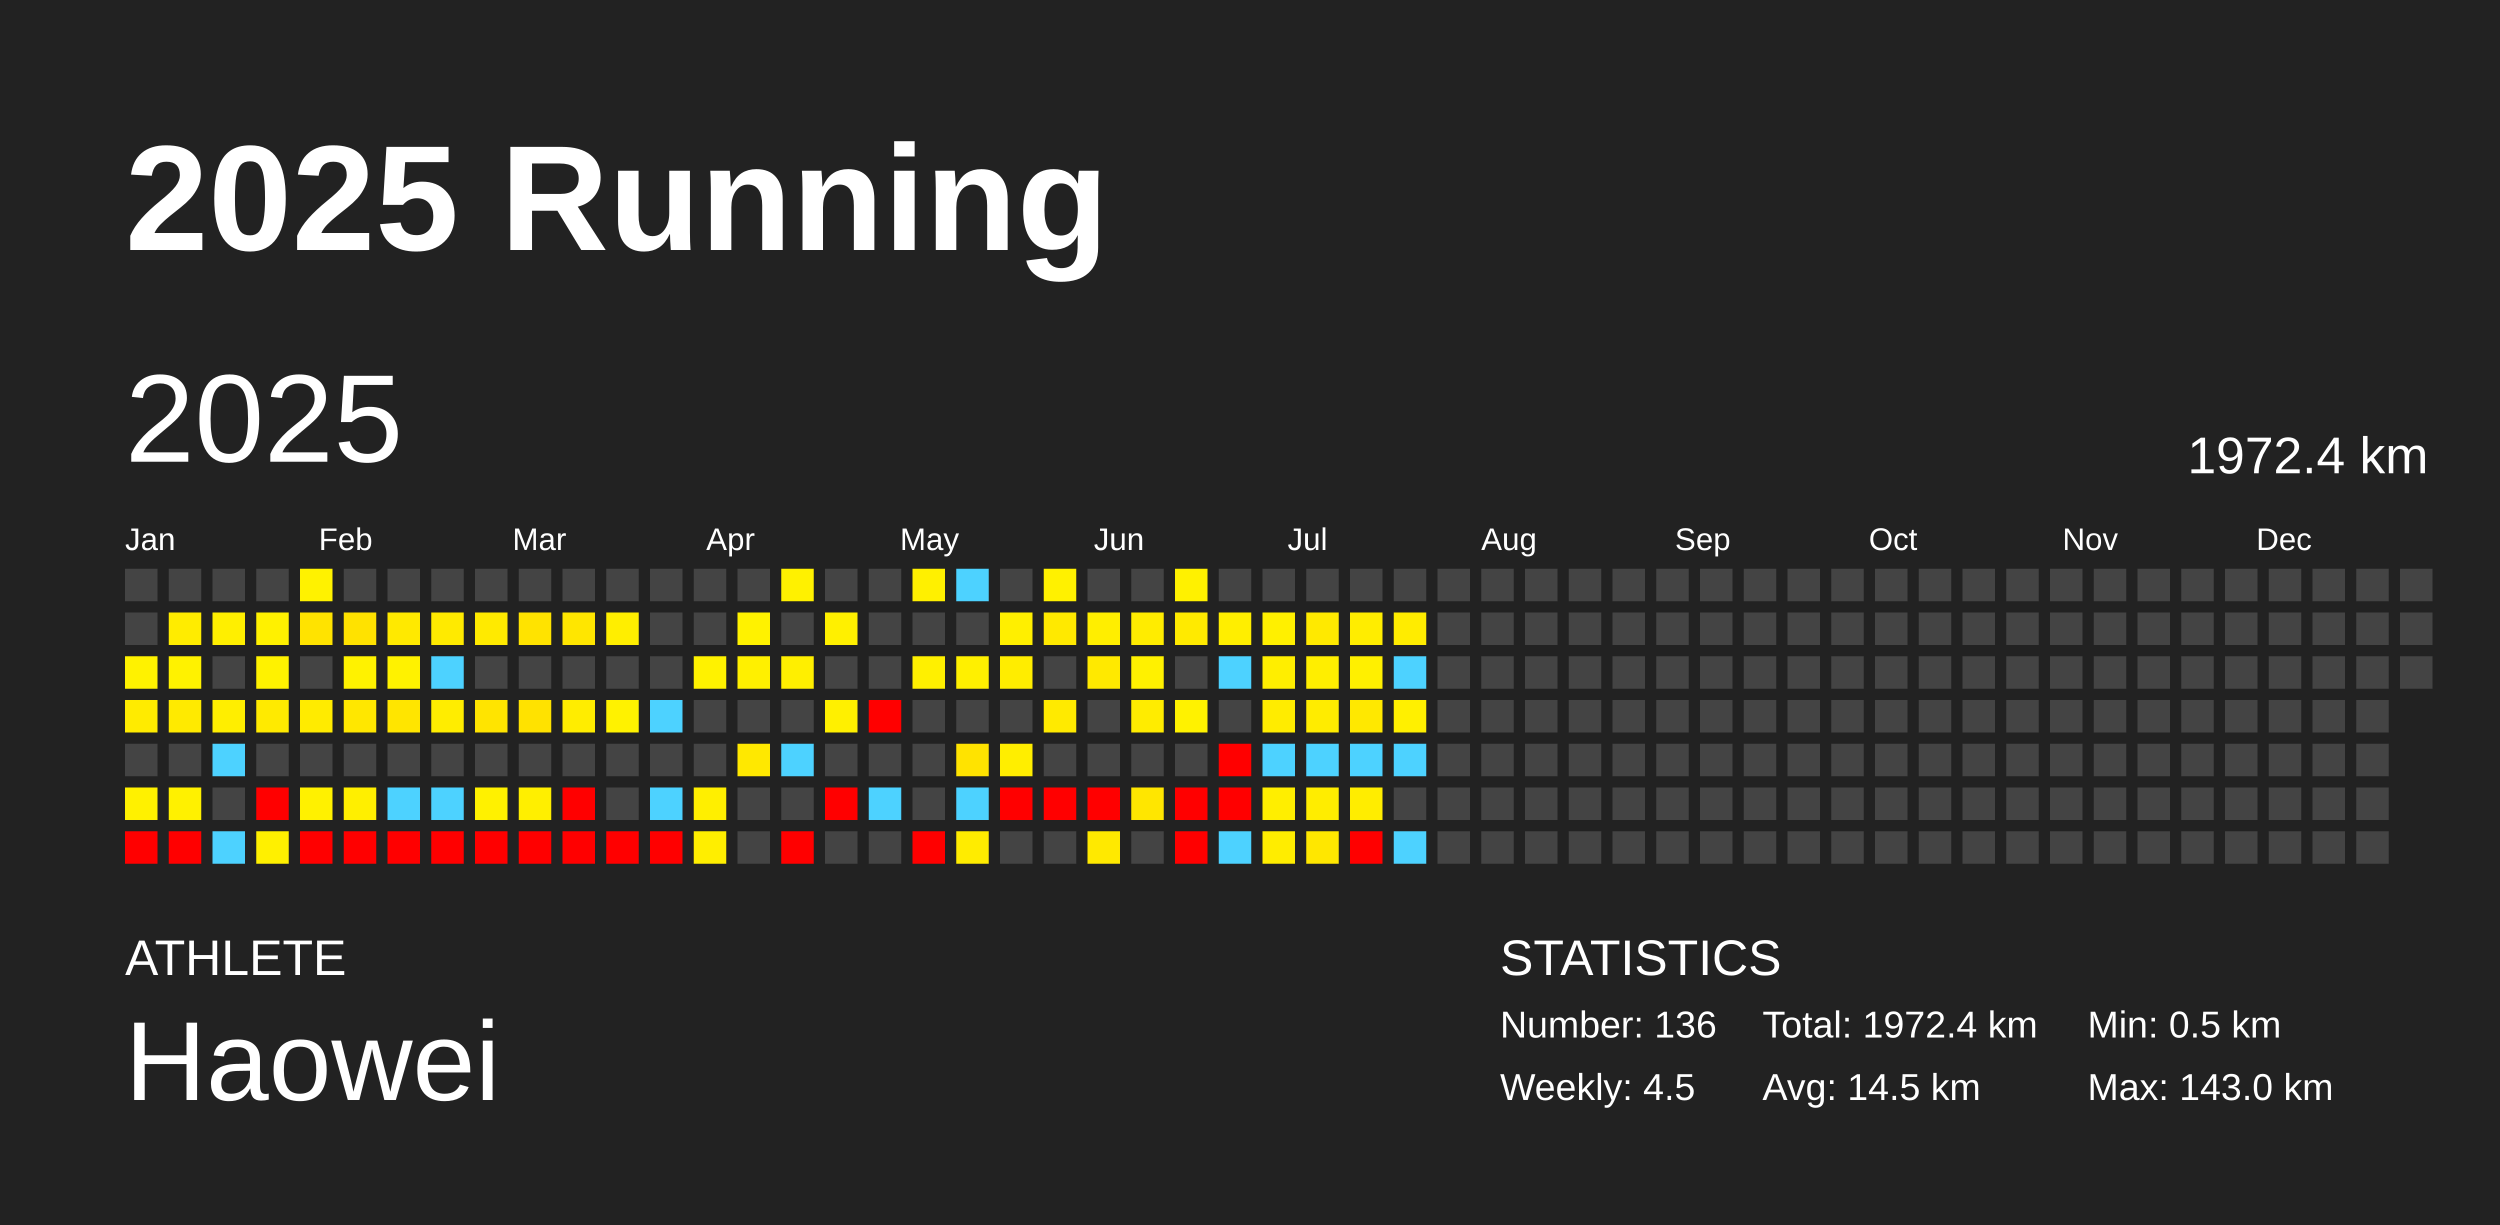
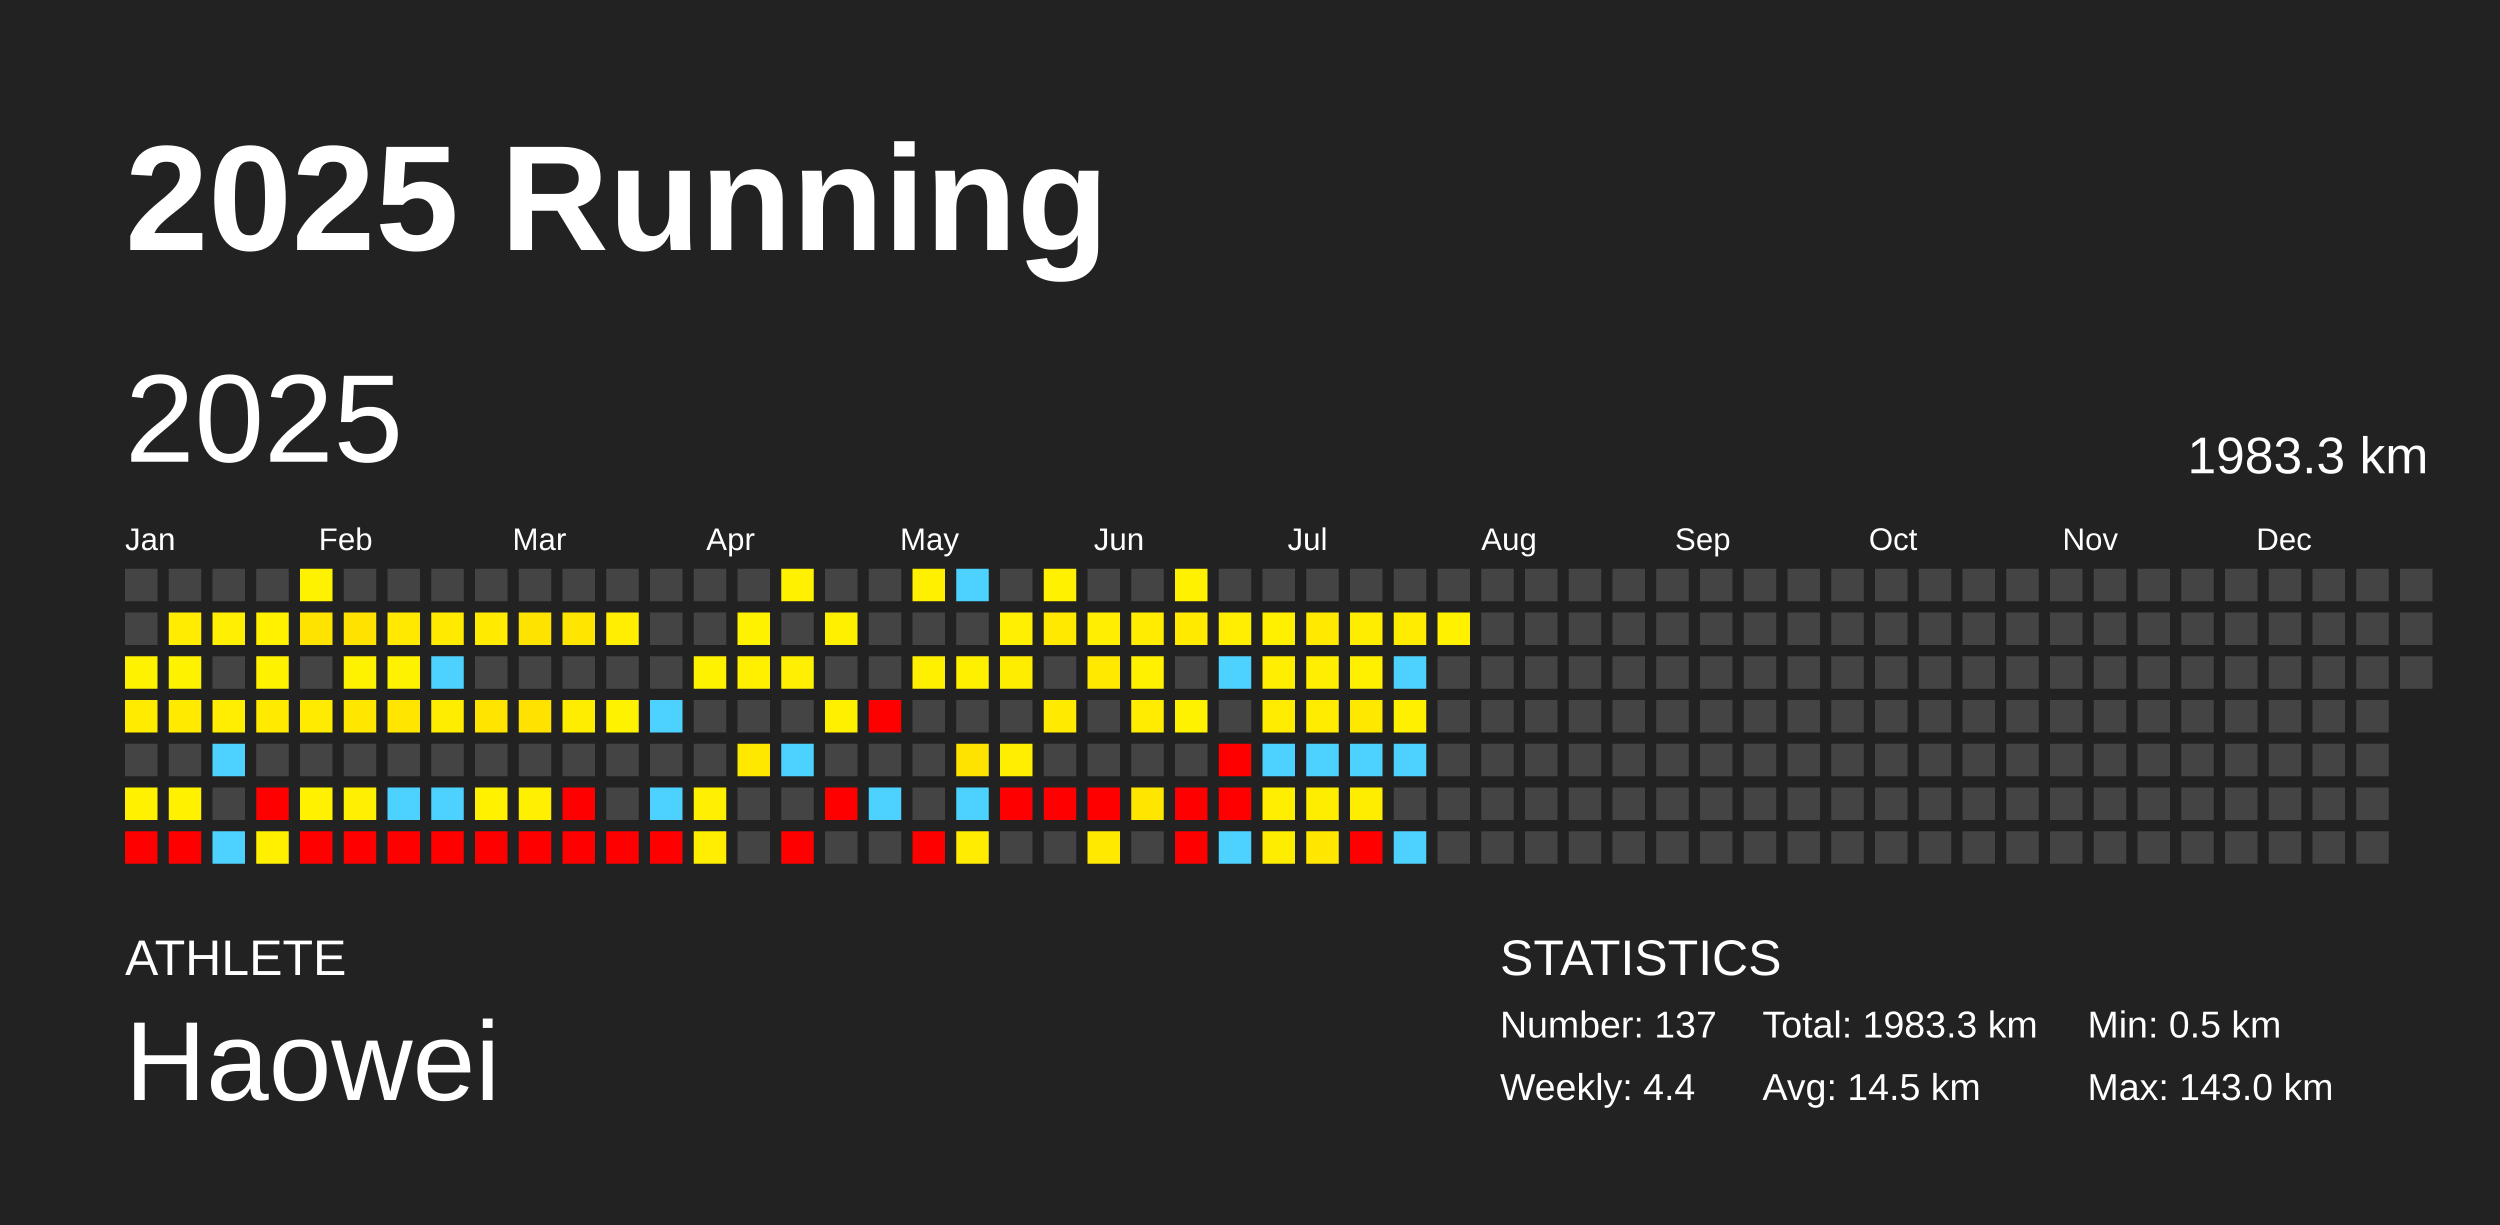
<svg xmlns="http://www.w3.org/2000/svg" baseProfile="full" height="98mm" version="1.1" viewBox="0,0,200,98" width="200mm">
  <defs />
  <rect fill="#222222" height="98" width="200" x="0" y="0" />
  <text fill="#FFFFFF" style="font-size:12px; font-family:Arial; font-weight:bold;" x="10" y="20">2025 Running</text>
  <text fill="#FFFFFF" style="font-size:4px; font-family:Arial" x="10" y="78">ATHLETE</text>
  <text fill="#FFFFFF" style="font-size:9px; font-family:Arial" x="10" y="88">Haowei</text>
  <text fill="#FFFFFF" style="font-size:4px; font-family:Arial" x="120" y="78">STATISTICS</text>
-   <text fill="#FFFFFF" style="font-size:3px; font-family:Arial" x="120" y="83">Number: 136</text>
-   <text fill="#FFFFFF" style="font-size:3px; font-family:Arial" x="120" y="88">Weekly: 4.5</text>
-   <text fill="#FFFFFF" style="font-size:3px; font-family:Arial" x="141" y="83">Total: 1972.4 km</text>
+   <text fill="#FFFFFF" style="font-size:3px; font-family:Arial" x="120" y="83">Number: 137</text>
+   <text fill="#FFFFFF" style="font-size:3px; font-family:Arial" x="120" y="88">Weekly: 4.4</text>
+   <text fill="#FFFFFF" style="font-size:3px; font-family:Arial" x="141" y="83">Total: 1983.3 km</text>
  <text fill="#FFFFFF" style="font-size:3px; font-family:Arial" x="141" y="88">Avg: 14.5 km</text>
  <text fill="#FFFFFF" style="font-size:3px; font-family:Arial" x="167" y="83">Min: 0.5 km</text>
  <text fill="#FFFFFF" style="font-size:3px; font-family:Arial" x="167" y="88">Max: 143.0 km</text>
  <text dominant-baseline="hanging" fill="#FFFFFF" style="font-size:10.0px; font-family:Arial;" x="10" y="30">2025</text>
-   <text dominant-baseline="hanging" fill="#FFFFFF" style="font-size:4.125px; font-family:Arial;" x="175" y="35">1972.4 km</text>
+   <text dominant-baseline="hanging" fill="#FFFFFF" style="font-size:4.125px; font-family:Arial;" x="175" y="35">1983.3 km</text>
  <text fill="#FFFFFF" style="font-size:2.5px; font-family:Arial" x="10.0" y="44">Jan</text>
  <text fill="#FFFFFF" style="font-size:2.5px; font-family:Arial" x="25.5" y="44">Feb</text>
  <text fill="#FFFFFF" style="font-size:2.5px; font-family:Arial" x="41.0" y="44">Mar</text>
  <text fill="#FFFFFF" style="font-size:2.5px; font-family:Arial" x="56.5" y="44">Apr</text>
  <text fill="#FFFFFF" style="font-size:2.5px; font-family:Arial" x="72.0" y="44">May</text>
  <text fill="#FFFFFF" style="font-size:2.5px; font-family:Arial" x="87.5" y="44">Jun</text>
  <text fill="#FFFFFF" style="font-size:2.5px; font-family:Arial" x="103.0" y="44">Jul</text>
  <text fill="#FFFFFF" style="font-size:2.5px; font-family:Arial" x="118.5" y="44">Aug</text>
  <text fill="#FFFFFF" style="font-size:2.5px; font-family:Arial" x="134.0" y="44">Sep</text>
  <text fill="#FFFFFF" style="font-size:2.5px; font-family:Arial" x="149.5" y="44">Oct</text>
  <text fill="#FFFFFF" style="font-size:2.5px; font-family:Arial" x="165.0" y="44">Nov</text>
  <text fill="#FFFFFF" style="font-size:2.5px; font-family:Arial" x="180.5" y="44">Dec</text>
  <rect fill="#444444" height="2.6" width="2.6" x="10.0" y="45.5" />
  <rect fill="#444444" height="2.6" width="2.6" x="10.0" y="49.0" />
  <rect fill="#fff200" height="2.6" width="2.6" x="10.0" y="52.5" />
  <rect fill="#ffeb00" height="2.6" width="2.6" x="10.0" y="56.0" />
  <rect fill="#444444" height="2.6" width="2.6" x="10.0" y="59.5" />
  <rect fill="#fff100" height="2.6" width="2.6" x="10.0" y="63.0" />
  <rect fill="red" height="2.6" width="2.6" x="10.0" y="66.5" />
  <rect fill="#444444" height="2.6" width="2.6" x="13.5" y="45.5" />
  <rect fill="#ffec00" height="2.6" width="2.6" x="13.5" y="49.0" />
  <rect fill="#fff200" height="2.6" width="2.6" x="13.5" y="52.5" />
  <rect fill="#ffea00" height="2.6" width="2.6" x="13.5" y="56.0" />
  <rect fill="#444444" height="2.6" width="2.6" x="13.5" y="59.5" />
  <rect fill="#fff100" height="2.6" width="2.6" x="13.5" y="63.0" />
  <rect fill="red" height="2.6" width="2.6" x="13.5" y="66.5" />
  <rect fill="#444444" height="2.6" width="2.6" x="17.0" y="45.5" />
  <rect fill="#ffef00" height="2.6" width="2.6" x="17.0" y="49.0" />
  <rect fill="#444444" height="2.6" width="2.6" x="17.0" y="52.5" />
  <rect fill="#ffee00" height="2.6" width="2.6" x="17.0" y="56.0" />
  <rect fill="#4dd2ff" height="2.6" width="2.6" x="17.0" y="59.5" />
  <rect fill="#444444" height="2.6" width="2.6" x="17.0" y="63.0" />
  <rect fill="#4dd2ff" height="2.6" width="2.6" x="17.0" y="66.5" />
  <rect fill="#444444" height="2.6" width="2.6" x="20.5" y="45.5" />
  <rect fill="#fff100" height="2.6" width="2.6" x="20.5" y="49.0" />
  <rect fill="#fff200" height="2.6" width="2.6" x="20.5" y="52.5" />
  <rect fill="#ffea00" height="2.6" width="2.6" x="20.5" y="56.0" />
  <rect fill="#444444" height="2.6" width="2.6" x="20.5" y="59.5" />
  <rect fill="red" height="2.6" width="2.6" x="20.5" y="63.0" />
  <rect fill="#fff000" height="2.6" width="2.6" x="20.5" y="66.5" />
  <rect fill="#fff200" height="2.6" width="2.6" x="24.0" y="45.5" />
  <rect fill="#ffe300" height="2.6" width="2.6" x="24.0" y="49.0" />
  <rect fill="#444444" height="2.6" width="2.6" x="24.0" y="52.5" />
  <rect fill="#ffeb00" height="2.6" width="2.6" x="24.0" y="56.0" />
  <rect fill="#444444" height="2.6" width="2.6" x="24.0" y="59.5" />
  <rect fill="#fff100" height="2.6" width="2.6" x="24.0" y="63.0" />
  <rect fill="red" height="2.6" width="2.6" x="24.0" y="66.5" />
  <rect fill="#444444" height="2.6" width="2.6" x="27.5" y="45.5" />
  <rect fill="#ffe200" height="2.6" width="2.6" x="27.5" y="49.0" />
  <rect fill="#fff200" height="2.6" width="2.6" x="27.5" y="52.5" />
  <rect fill="#ffe700" height="2.6" width="2.6" x="27.5" y="56.0" />
  <rect fill="#444444" height="2.6" width="2.6" x="27.5" y="59.5" />
  <rect fill="#ffef00" height="2.6" width="2.6" x="27.5" y="63.0" />
  <rect fill="red" height="2.6" width="2.6" x="27.5" y="66.5" />
  <rect fill="#444444" height="2.6" width="2.6" x="31.0" y="45.5" />
  <rect fill="#ffe900" height="2.6" width="2.6" x="31.0" y="49.0" />
  <rect fill="#fff200" height="2.6" width="2.6" x="31.0" y="52.5" />
  <rect fill="#ffe500" height="2.6" width="2.6" x="31.0" y="56.0" />
  <rect fill="#444444" height="2.6" width="2.6" x="31.0" y="59.5" />
  <rect fill="#4dd2ff" height="2.6" width="2.6" x="31.0" y="63.0" />
  <rect fill="red" height="2.6" width="2.6" x="31.0" y="66.5" />
  <rect fill="#444444" height="2.6" width="2.6" x="34.5" y="45.5" />
  <rect fill="#ffea00" height="2.6" width="2.6" x="34.5" y="49.0" />
  <rect fill="#4dd2ff" height="2.6" width="2.6" x="34.5" y="52.5" />
  <rect fill="#ffed00" height="2.6" width="2.6" x="34.5" y="56.0" />
  <rect fill="#444444" height="2.6" width="2.6" x="34.5" y="59.5" />
  <rect fill="#4dd2ff" height="2.6" width="2.6" x="34.5" y="63.0" />
  <rect fill="red" height="2.6" width="2.6" x="34.5" y="66.5" />
  <rect fill="#444444" height="2.6" width="2.6" x="38.0" y="45.5" />
  <rect fill="#ffea00" height="2.6" width="2.6" x="38.0" y="49.0" />
  <rect fill="#444444" height="2.6" width="2.6" x="38.0" y="52.5" />
  <rect fill="#ffe400" height="2.6" width="2.6" x="38.0" y="56.0" />
  <rect fill="#444444" height="2.6" width="2.6" x="38.0" y="59.5" />
  <rect fill="#fff100" height="2.6" width="2.6" x="38.0" y="63.0" />
  <rect fill="red" height="2.6" width="2.6" x="38.0" y="66.5" />
  <rect fill="#444444" height="2.6" width="2.6" x="41.5" y="45.5" />
  <rect fill="#ffe300" height="2.6" width="2.6" x="41.5" y="49.0" />
  <rect fill="#444444" height="2.6" width="2.6" x="41.5" y="52.5" />
  <rect fill="#ffe200" height="2.6" width="2.6" x="41.5" y="56.0" />
  <rect fill="#444444" height="2.6" width="2.6" x="41.5" y="59.5" />
  <rect fill="#ffef00" height="2.6" width="2.6" x="41.5" y="63.0" />
  <rect fill="red" height="2.6" width="2.6" x="41.5" y="66.5" />
  <rect fill="#444444" height="2.6" width="2.6" x="45.0" y="45.5" />
  <rect fill="#ffe600" height="2.6" width="2.6" x="45.0" y="49.0" />
  <rect fill="#444444" height="2.6" width="2.6" x="45.0" y="52.5" />
  <rect fill="#ffed00" height="2.6" width="2.6" x="45.0" y="56.0" />
  <rect fill="#444444" height="2.6" width="2.6" x="45.0" y="59.5" />
  <rect fill="red" height="2.6" width="2.6" x="45.0" y="63.0" />
  <rect fill="red" height="2.6" width="2.6" x="45.0" y="66.5" />
  <rect fill="#444444" height="2.6" width="2.6" x="48.5" y="45.5" />
  <rect fill="#ffee00" height="2.6" width="2.6" x="48.5" y="49.0" />
  <rect fill="#444444" height="2.6" width="2.6" x="48.5" y="52.5" />
  <rect fill="#fff200" height="2.6" width="2.6" x="48.5" y="56.0" />
  <rect fill="#444444" height="2.6" width="2.6" x="48.5" y="59.5" />
  <rect fill="#444444" height="2.6" width="2.6" x="48.5" y="63.0" />
  <rect fill="red" height="2.6" width="2.6" x="48.5" y="66.5" />
  <rect fill="#444444" height="2.6" width="2.6" x="52.0" y="45.5" />
  <rect fill="#444444" height="2.6" width="2.6" x="52.0" y="49.0" />
  <rect fill="#444444" height="2.6" width="2.6" x="52.0" y="52.5" />
  <rect fill="#4dd2ff" height="2.6" width="2.6" x="52.0" y="56.0" />
  <rect fill="#444444" height="2.6" width="2.6" x="52.0" y="59.5" />
  <rect fill="#4dd2ff" height="2.6" width="2.6" x="52.0" y="63.0" />
  <rect fill="red" height="2.6" width="2.6" x="52.0" y="66.5" />
  <rect fill="#444444" height="2.6" width="2.6" x="55.5" y="45.5" />
  <rect fill="#444444" height="2.6" width="2.6" x="55.5" y="49.0" />
  <rect fill="#fff200" height="2.6" width="2.6" x="55.5" y="52.5" />
  <rect fill="#444444" height="2.6" width="2.6" x="55.5" y="56.0" />
  <rect fill="#444444" height="2.6" width="2.6" x="55.5" y="59.5" />
  <rect fill="#ffef00" height="2.6" width="2.6" x="55.5" y="63.0" />
  <rect fill="#ffee00" height="2.6" width="2.6" x="55.5" y="66.5" />
  <rect fill="#444444" height="2.6" width="2.6" x="59.0" y="45.5" />
  <rect fill="#fff200" height="2.6" width="2.6" x="59.0" y="49.0" />
  <rect fill="#fff000" height="2.6" width="2.6" x="59.0" y="52.5" />
  <rect fill="#444444" height="2.6" width="2.6" x="59.0" y="56.0" />
  <rect fill="#ffe800" height="2.6" width="2.6" x="59.0" y="59.5" />
  <rect fill="#444444" height="2.6" width="2.6" x="59.0" y="63.0" />
  <rect fill="#444444" height="2.6" width="2.6" x="59.0" y="66.5" />
  <rect fill="#fff100" height="2.6" width="2.6" x="62.5" y="45.5" />
  <rect fill="#444444" height="2.6" width="2.6" x="62.5" y="49.0" />
  <rect fill="#ffef00" height="2.6" width="2.6" x="62.5" y="52.5" />
  <rect fill="#444444" height="2.6" width="2.6" x="62.5" y="56.0" />
  <rect fill="#4dd2ff" height="2.6" width="2.6" x="62.5" y="59.5" />
  <rect fill="#444444" height="2.6" width="2.6" x="62.5" y="63.0" />
  <rect fill="red" height="2.6" width="2.6" x="62.5" y="66.5" />
  <rect fill="#444444" height="2.6" width="2.6" x="66.0" y="45.5" />
  <rect fill="#fff000" height="2.6" width="2.6" x="66.0" y="49.0" />
  <rect fill="#444444" height="2.6" width="2.6" x="66.0" y="52.5" />
  <rect fill="#fff000" height="2.6" width="2.6" x="66.0" y="56.0" />
  <rect fill="#444444" height="2.6" width="2.6" x="66.0" y="59.5" />
  <rect fill="red" height="2.6" width="2.6" x="66.0" y="63.0" />
  <rect fill="#444444" height="2.6" width="2.6" x="66.0" y="66.5" />
  <rect fill="#444444" height="2.6" width="2.6" x="69.5" y="45.5" />
  <rect fill="#444444" height="2.6" width="2.6" x="69.5" y="49.0" />
  <rect fill="#444444" height="2.6" width="2.6" x="69.5" y="52.5" />
  <rect fill="red" height="2.6" width="2.6" x="69.5" y="56.0" />
  <rect fill="#444444" height="2.6" width="2.6" x="69.5" y="59.5" />
  <rect fill="#4dd2ff" height="2.6" width="2.6" x="69.5" y="63.0" />
  <rect fill="#444444" height="2.6" width="2.6" x="69.5" y="66.5" />
  <rect fill="#fff000" height="2.6" width="2.6" x="73.0" y="45.5" />
  <rect fill="#444444" height="2.6" width="2.6" x="73.0" y="49.0" />
  <rect fill="#fff000" height="2.6" width="2.6" x="73.0" y="52.5" />
  <rect fill="#444444" height="2.6" width="2.6" x="73.0" y="56.0" />
  <rect fill="#444444" height="2.6" width="2.6" x="73.0" y="59.5" />
  <rect fill="#444444" height="2.6" width="2.6" x="73.0" y="63.0" />
  <rect fill="red" height="2.6" width="2.6" x="73.0" y="66.5" />
  <rect fill="#4dd2ff" height="2.6" width="2.6" x="76.5" y="45.5" />
  <rect fill="#444444" height="2.6" width="2.6" x="76.5" y="49.0" />
  <rect fill="#fff000" height="2.6" width="2.6" x="76.5" y="52.5" />
  <rect fill="#444444" height="2.6" width="2.6" x="76.5" y="56.0" />
  <rect fill="#ffe300" height="2.6" width="2.6" x="76.5" y="59.5" />
  <rect fill="#4dd2ff" height="2.6" width="2.6" x="76.5" y="63.0" />
  <rect fill="#ffec00" height="2.6" width="2.6" x="76.5" y="66.5" />
  <rect fill="#444444" height="2.6" width="2.6" x="80.0" y="45.5" />
  <rect fill="#ffef00" height="2.6" width="2.6" x="80.0" y="49.0" />
  <rect fill="#ffed00" height="2.6" width="2.6" x="80.0" y="52.5" />
  <rect fill="#444444" height="2.6" width="2.6" x="80.0" y="56.0" />
  <rect fill="#ffee00" height="2.6" width="2.6" x="80.0" y="59.5" />
  <rect fill="red" height="2.6" width="2.6" x="80.0" y="63.0" />
  <rect fill="#444444" height="2.6" width="2.6" x="80.0" y="66.5" />
  <rect fill="#fff100" height="2.6" width="2.6" x="83.5" y="45.5" />
  <rect fill="#ffe900" height="2.6" width="2.6" x="83.5" y="49.0" />
  <rect fill="#444444" height="2.6" width="2.6" x="83.5" y="52.5" />
  <rect fill="#ffea00" height="2.6" width="2.6" x="83.5" y="56.0" />
  <rect fill="#444444" height="2.6" width="2.6" x="83.5" y="59.5" />
  <rect fill="red" height="2.6" width="2.6" x="83.5" y="63.0" />
  <rect fill="#444444" height="2.6" width="2.6" x="83.5" y="66.5" />
  <rect fill="#444444" height="2.6" width="2.6" x="87.0" y="45.5" />
  <rect fill="#ffee00" height="2.6" width="2.6" x="87.0" y="49.0" />
  <rect fill="#ffe900" height="2.6" width="2.6" x="87.0" y="52.5" />
  <rect fill="#444444" height="2.6" width="2.6" x="87.0" y="56.0" />
  <rect fill="#444444" height="2.6" width="2.6" x="87.0" y="59.5" />
  <rect fill="red" height="2.6" width="2.6" x="87.0" y="63.0" />
  <rect fill="#ffe900" height="2.6" width="2.6" x="87.0" y="66.5" />
  <rect fill="#444444" height="2.6" width="2.6" x="90.5" y="45.5" />
  <rect fill="#ffec00" height="2.6" width="2.6" x="90.5" y="49.0" />
  <rect fill="#fff100" height="2.6" width="2.6" x="90.5" y="52.5" />
  <rect fill="#ffec00" height="2.6" width="2.6" x="90.5" y="56.0" />
  <rect fill="#444444" height="2.6" width="2.6" x="90.5" y="59.5" />
  <rect fill="#ffe600" height="2.6" width="2.6" x="90.5" y="63.0" />
  <rect fill="#444444" height="2.6" width="2.6" x="90.5" y="66.5" />
  <rect fill="#fff100" height="2.6" width="2.6" x="94.0" y="45.5" />
  <rect fill="#ffea00" height="2.6" width="2.6" x="94.0" y="49.0" />
  <rect fill="#444444" height="2.6" width="2.6" x="94.0" y="52.5" />
  <rect fill="#fff200" height="2.6" width="2.6" x="94.0" y="56.0" />
  <rect fill="#444444" height="2.6" width="2.6" x="94.0" y="59.5" />
  <rect fill="red" height="2.6" width="2.6" x="94.0" y="63.0" />
  <rect fill="red" height="2.6" width="2.6" x="94.0" y="66.5" />
  <rect fill="#444444" height="2.6" width="2.6" x="97.5" y="45.5" />
  <rect fill="#ffee00" height="2.6" width="2.6" x="97.5" y="49.0" />
  <rect fill="#4dd2ff" height="2.6" width="2.6" x="97.5" y="52.5" />
  <rect fill="#444444" height="2.6" width="2.6" x="97.5" y="56.0" />
  <rect fill="red" height="2.6" width="2.6" x="97.5" y="59.5" />
  <rect fill="red" height="2.6" width="2.6" x="97.5" y="63.0" />
  <rect fill="#4dd2ff" height="2.6" width="2.6" x="97.5" y="66.5" />
  <rect fill="#444444" height="2.6" width="2.6" x="101.0" y="45.5" />
  <rect fill="#fff000" height="2.6" width="2.6" x="101.0" y="49.0" />
  <rect fill="#ffee00" height="2.6" width="2.6" x="101.0" y="52.5" />
  <rect fill="#ffec00" height="2.6" width="2.6" x="101.0" y="56.0" />
  <rect fill="#4dd2ff" height="2.6" width="2.6" x="101.0" y="59.5" />
  <rect fill="#ffee00" height="2.6" width="2.6" x="101.0" y="63.0" />
  <rect fill="#ffed00" height="2.6" width="2.6" x="101.0" y="66.5" />
  <rect fill="#444444" height="2.6" width="2.6" x="104.5" y="45.5" />
  <rect fill="#ffe900" height="2.6" width="2.6" x="104.5" y="49.0" />
  <rect fill="#ffee00" height="2.6" width="2.6" x="104.5" y="52.5" />
  <rect fill="#ffec00" height="2.6" width="2.6" x="104.5" y="56.0" />
  <rect fill="#4dd2ff" height="2.6" width="2.6" x="104.5" y="59.5" />
  <rect fill="#ffed00" height="2.6" width="2.6" x="104.5" y="63.0" />
  <rect fill="#ffe700" height="2.6" width="2.6" x="104.5" y="66.5" />
  <rect fill="#444444" height="2.6" width="2.6" x="108.0" y="45.5" />
  <rect fill="#ffed00" height="2.6" width="2.6" x="108.0" y="49.0" />
  <rect fill="#fff000" height="2.6" width="2.6" x="108.0" y="52.5" />
  <rect fill="#ffe800" height="2.6" width="2.6" x="108.0" y="56.0" />
  <rect fill="#4dd2ff" height="2.6" width="2.6" x="108.0" y="59.5" />
  <rect fill="#ffed00" height="2.6" width="2.6" x="108.0" y="63.0" />
  <rect fill="red" height="2.6" width="2.6" x="108.0" y="66.5" />
  <rect fill="#444444" height="2.6" width="2.6" x="111.5" y="45.5" />
  <rect fill="#ffec00" height="2.6" width="2.6" x="111.5" y="49.0" />
  <rect fill="#4dd2ff" height="2.6" width="2.6" x="111.5" y="52.5" />
  <rect fill="#fff000" height="2.6" width="2.6" x="111.5" y="56.0" />
  <rect fill="#4dd2ff" height="2.6" width="2.6" x="111.5" y="59.5" />
  <rect fill="#444444" height="2.6" width="2.6" x="111.5" y="63.0" />
  <rect fill="#4dd2ff" height="2.6" width="2.6" x="111.5" y="66.5" />
  <rect fill="#444444" height="2.6" width="2.6" x="115.0" y="45.5" />
-   <rect fill="#444444" height="2.6" width="2.6" x="115.0" y="49.0" />
+   <rect fill="#fff100" height="2.6" width="2.6" x="115.0" y="49.0" />
  <rect fill="#444444" height="2.6" width="2.6" x="115.0" y="52.5" />
  <rect fill="#444444" height="2.6" width="2.6" x="115.0" y="56.0" />
  <rect fill="#444444" height="2.6" width="2.6" x="115.0" y="59.5" />
  <rect fill="#444444" height="2.6" width="2.6" x="115.0" y="63.0" />
  <rect fill="#444444" height="2.6" width="2.6" x="115.0" y="66.5" />
  <rect fill="#444444" height="2.6" width="2.6" x="118.5" y="45.5" />
  <rect fill="#444444" height="2.6" width="2.6" x="118.5" y="49.0" />
  <rect fill="#444444" height="2.6" width="2.6" x="118.5" y="52.5" />
  <rect fill="#444444" height="2.6" width="2.6" x="118.5" y="56.0" />
  <rect fill="#444444" height="2.6" width="2.6" x="118.5" y="59.5" />
  <rect fill="#444444" height="2.6" width="2.6" x="118.5" y="63.0" />
  <rect fill="#444444" height="2.6" width="2.6" x="118.5" y="66.5" />
  <rect fill="#444444" height="2.6" width="2.6" x="122.0" y="45.5" />
  <rect fill="#444444" height="2.6" width="2.6" x="122.0" y="49.0" />
  <rect fill="#444444" height="2.6" width="2.6" x="122.0" y="52.5" />
  <rect fill="#444444" height="2.6" width="2.6" x="122.0" y="56.0" />
  <rect fill="#444444" height="2.6" width="2.6" x="122.0" y="59.5" />
  <rect fill="#444444" height="2.6" width="2.6" x="122.0" y="63.0" />
  <rect fill="#444444" height="2.6" width="2.6" x="122.0" y="66.5" />
  <rect fill="#444444" height="2.6" width="2.6" x="125.5" y="45.5" />
  <rect fill="#444444" height="2.6" width="2.6" x="125.5" y="49.0" />
  <rect fill="#444444" height="2.6" width="2.6" x="125.5" y="52.5" />
  <rect fill="#444444" height="2.6" width="2.6" x="125.5" y="56.0" />
  <rect fill="#444444" height="2.6" width="2.6" x="125.5" y="59.5" />
  <rect fill="#444444" height="2.6" width="2.6" x="125.5" y="63.0" />
  <rect fill="#444444" height="2.6" width="2.6" x="125.5" y="66.5" />
  <rect fill="#444444" height="2.6" width="2.6" x="129.0" y="45.5" />
  <rect fill="#444444" height="2.6" width="2.6" x="129.0" y="49.0" />
  <rect fill="#444444" height="2.6" width="2.6" x="129.0" y="52.5" />
  <rect fill="#444444" height="2.6" width="2.6" x="129.0" y="56.0" />
  <rect fill="#444444" height="2.6" width="2.6" x="129.0" y="59.5" />
  <rect fill="#444444" height="2.6" width="2.6" x="129.0" y="63.0" />
  <rect fill="#444444" height="2.6" width="2.6" x="129.0" y="66.5" />
  <rect fill="#444444" height="2.6" width="2.6" x="132.5" y="45.5" />
  <rect fill="#444444" height="2.6" width="2.6" x="132.5" y="49.0" />
  <rect fill="#444444" height="2.6" width="2.6" x="132.5" y="52.5" />
  <rect fill="#444444" height="2.6" width="2.6" x="132.5" y="56.0" />
  <rect fill="#444444" height="2.6" width="2.6" x="132.5" y="59.5" />
  <rect fill="#444444" height="2.6" width="2.6" x="132.5" y="63.0" />
  <rect fill="#444444" height="2.6" width="2.6" x="132.5" y="66.5" />
  <rect fill="#444444" height="2.6" width="2.6" x="136.0" y="45.5" />
  <rect fill="#444444" height="2.6" width="2.6" x="136.0" y="49.0" />
  <rect fill="#444444" height="2.6" width="2.6" x="136.0" y="52.5" />
  <rect fill="#444444" height="2.6" width="2.6" x="136.0" y="56.0" />
  <rect fill="#444444" height="2.6" width="2.6" x="136.0" y="59.5" />
  <rect fill="#444444" height="2.6" width="2.6" x="136.0" y="63.0" />
  <rect fill="#444444" height="2.6" width="2.6" x="136.0" y="66.5" />
  <rect fill="#444444" height="2.6" width="2.6" x="139.5" y="45.5" />
  <rect fill="#444444" height="2.6" width="2.6" x="139.5" y="49.0" />
  <rect fill="#444444" height="2.6" width="2.6" x="139.5" y="52.5" />
  <rect fill="#444444" height="2.6" width="2.6" x="139.5" y="56.0" />
  <rect fill="#444444" height="2.6" width="2.6" x="139.5" y="59.5" />
  <rect fill="#444444" height="2.6" width="2.6" x="139.5" y="63.0" />
  <rect fill="#444444" height="2.6" width="2.6" x="139.5" y="66.5" />
  <rect fill="#444444" height="2.6" width="2.6" x="143.0" y="45.5" />
  <rect fill="#444444" height="2.6" width="2.6" x="143.0" y="49.0" />
  <rect fill="#444444" height="2.6" width="2.6" x="143.0" y="52.5" />
  <rect fill="#444444" height="2.6" width="2.6" x="143.0" y="56.0" />
  <rect fill="#444444" height="2.6" width="2.6" x="143.0" y="59.5" />
  <rect fill="#444444" height="2.6" width="2.6" x="143.0" y="63.0" />
  <rect fill="#444444" height="2.6" width="2.6" x="143.0" y="66.5" />
  <rect fill="#444444" height="2.6" width="2.6" x="146.5" y="45.5" />
  <rect fill="#444444" height="2.6" width="2.6" x="146.5" y="49.0" />
  <rect fill="#444444" height="2.6" width="2.6" x="146.5" y="52.5" />
  <rect fill="#444444" height="2.6" width="2.6" x="146.5" y="56.0" />
  <rect fill="#444444" height="2.6" width="2.6" x="146.5" y="59.5" />
  <rect fill="#444444" height="2.6" width="2.6" x="146.5" y="63.0" />
  <rect fill="#444444" height="2.6" width="2.6" x="146.5" y="66.5" />
  <rect fill="#444444" height="2.6" width="2.6" x="150.0" y="45.5" />
  <rect fill="#444444" height="2.6" width="2.6" x="150.0" y="49.0" />
  <rect fill="#444444" height="2.6" width="2.6" x="150.0" y="52.5" />
  <rect fill="#444444" height="2.6" width="2.6" x="150.0" y="56.0" />
  <rect fill="#444444" height="2.6" width="2.6" x="150.0" y="59.5" />
  <rect fill="#444444" height="2.6" width="2.6" x="150.0" y="63.0" />
  <rect fill="#444444" height="2.6" width="2.6" x="150.0" y="66.5" />
  <rect fill="#444444" height="2.6" width="2.6" x="153.5" y="45.5" />
  <rect fill="#444444" height="2.6" width="2.6" x="153.5" y="49.0" />
  <rect fill="#444444" height="2.6" width="2.6" x="153.5" y="52.5" />
  <rect fill="#444444" height="2.6" width="2.6" x="153.5" y="56.0" />
  <rect fill="#444444" height="2.6" width="2.6" x="153.5" y="59.5" />
  <rect fill="#444444" height="2.6" width="2.6" x="153.5" y="63.0" />
  <rect fill="#444444" height="2.6" width="2.6" x="153.5" y="66.5" />
  <rect fill="#444444" height="2.6" width="2.6" x="157.0" y="45.5" />
  <rect fill="#444444" height="2.6" width="2.6" x="157.0" y="49.0" />
  <rect fill="#444444" height="2.6" width="2.6" x="157.0" y="52.5" />
  <rect fill="#444444" height="2.6" width="2.6" x="157.0" y="56.0" />
  <rect fill="#444444" height="2.6" width="2.6" x="157.0" y="59.5" />
  <rect fill="#444444" height="2.6" width="2.6" x="157.0" y="63.0" />
  <rect fill="#444444" height="2.6" width="2.6" x="157.0" y="66.5" />
  <rect fill="#444444" height="2.6" width="2.6" x="160.5" y="45.5" />
  <rect fill="#444444" height="2.6" width="2.6" x="160.5" y="49.0" />
  <rect fill="#444444" height="2.6" width="2.6" x="160.5" y="52.5" />
  <rect fill="#444444" height="2.6" width="2.6" x="160.5" y="56.0" />
  <rect fill="#444444" height="2.6" width="2.6" x="160.5" y="59.5" />
  <rect fill="#444444" height="2.6" width="2.6" x="160.5" y="63.0" />
  <rect fill="#444444" height="2.6" width="2.6" x="160.5" y="66.5" />
  <rect fill="#444444" height="2.6" width="2.6" x="164.0" y="45.5" />
  <rect fill="#444444" height="2.6" width="2.6" x="164.0" y="49.0" />
  <rect fill="#444444" height="2.6" width="2.6" x="164.0" y="52.5" />
  <rect fill="#444444" height="2.6" width="2.6" x="164.0" y="56.0" />
  <rect fill="#444444" height="2.6" width="2.6" x="164.0" y="59.5" />
  <rect fill="#444444" height="2.6" width="2.6" x="164.0" y="63.0" />
  <rect fill="#444444" height="2.6" width="2.6" x="164.0" y="66.5" />
  <rect fill="#444444" height="2.6" width="2.6" x="167.5" y="45.5" />
  <rect fill="#444444" height="2.6" width="2.6" x="167.5" y="49.0" />
  <rect fill="#444444" height="2.6" width="2.6" x="167.5" y="52.5" />
  <rect fill="#444444" height="2.6" width="2.6" x="167.5" y="56.0" />
  <rect fill="#444444" height="2.6" width="2.6" x="167.5" y="59.5" />
  <rect fill="#444444" height="2.6" width="2.6" x="167.5" y="63.0" />
  <rect fill="#444444" height="2.6" width="2.6" x="167.5" y="66.5" />
  <rect fill="#444444" height="2.6" width="2.6" x="171.0" y="45.5" />
  <rect fill="#444444" height="2.6" width="2.6" x="171.0" y="49.0" />
  <rect fill="#444444" height="2.6" width="2.6" x="171.0" y="52.5" />
  <rect fill="#444444" height="2.6" width="2.6" x="171.0" y="56.0" />
  <rect fill="#444444" height="2.6" width="2.6" x="171.0" y="59.5" />
  <rect fill="#444444" height="2.6" width="2.6" x="171.0" y="63.0" />
  <rect fill="#444444" height="2.6" width="2.6" x="171.0" y="66.5" />
  <rect fill="#444444" height="2.6" width="2.6" x="174.5" y="45.5" />
  <rect fill="#444444" height="2.6" width="2.6" x="174.5" y="49.0" />
  <rect fill="#444444" height="2.6" width="2.6" x="174.5" y="52.5" />
  <rect fill="#444444" height="2.6" width="2.6" x="174.5" y="56.0" />
  <rect fill="#444444" height="2.6" width="2.6" x="174.5" y="59.5" />
  <rect fill="#444444" height="2.6" width="2.6" x="174.5" y="63.0" />
  <rect fill="#444444" height="2.6" width="2.6" x="174.5" y="66.5" />
  <rect fill="#444444" height="2.6" width="2.6" x="178.0" y="45.5" />
  <rect fill="#444444" height="2.6" width="2.6" x="178.0" y="49.0" />
  <rect fill="#444444" height="2.6" width="2.6" x="178.0" y="52.5" />
  <rect fill="#444444" height="2.6" width="2.6" x="178.0" y="56.0" />
  <rect fill="#444444" height="2.6" width="2.6" x="178.0" y="59.5" />
  <rect fill="#444444" height="2.6" width="2.6" x="178.0" y="63.0" />
  <rect fill="#444444" height="2.6" width="2.6" x="178.0" y="66.5" />
  <rect fill="#444444" height="2.6" width="2.6" x="181.5" y="45.5" />
  <rect fill="#444444" height="2.6" width="2.6" x="181.5" y="49.0" />
  <rect fill="#444444" height="2.6" width="2.6" x="181.5" y="52.5" />
  <rect fill="#444444" height="2.6" width="2.6" x="181.5" y="56.0" />
  <rect fill="#444444" height="2.6" width="2.6" x="181.5" y="59.5" />
  <rect fill="#444444" height="2.6" width="2.6" x="181.5" y="63.0" />
  <rect fill="#444444" height="2.6" width="2.6" x="181.5" y="66.5" />
  <rect fill="#444444" height="2.6" width="2.6" x="185.0" y="45.5" />
  <rect fill="#444444" height="2.6" width="2.6" x="185.0" y="49.0" />
  <rect fill="#444444" height="2.6" width="2.6" x="185.0" y="52.5" />
  <rect fill="#444444" height="2.6" width="2.6" x="185.0" y="56.0" />
  <rect fill="#444444" height="2.6" width="2.6" x="185.0" y="59.5" />
  <rect fill="#444444" height="2.6" width="2.6" x="185.0" y="63.0" />
  <rect fill="#444444" height="2.6" width="2.6" x="185.0" y="66.5" />
  <rect fill="#444444" height="2.6" width="2.6" x="188.5" y="45.5" />
  <rect fill="#444444" height="2.6" width="2.6" x="188.5" y="49.0" />
  <rect fill="#444444" height="2.6" width="2.6" x="188.5" y="52.5" />
  <rect fill="#444444" height="2.6" width="2.6" x="188.5" y="56.0" />
  <rect fill="#444444" height="2.6" width="2.6" x="188.5" y="59.5" />
  <rect fill="#444444" height="2.6" width="2.6" x="188.5" y="63.0" />
  <rect fill="#444444" height="2.6" width="2.6" x="188.5" y="66.5" />
  <rect fill="#444444" height="2.6" width="2.6" x="192.0" y="45.5" />
  <rect fill="#444444" height="2.6" width="2.6" x="192.0" y="49.0" />
  <rect fill="#444444" height="2.6" width="2.6" x="192.0" y="52.5" />
</svg>
